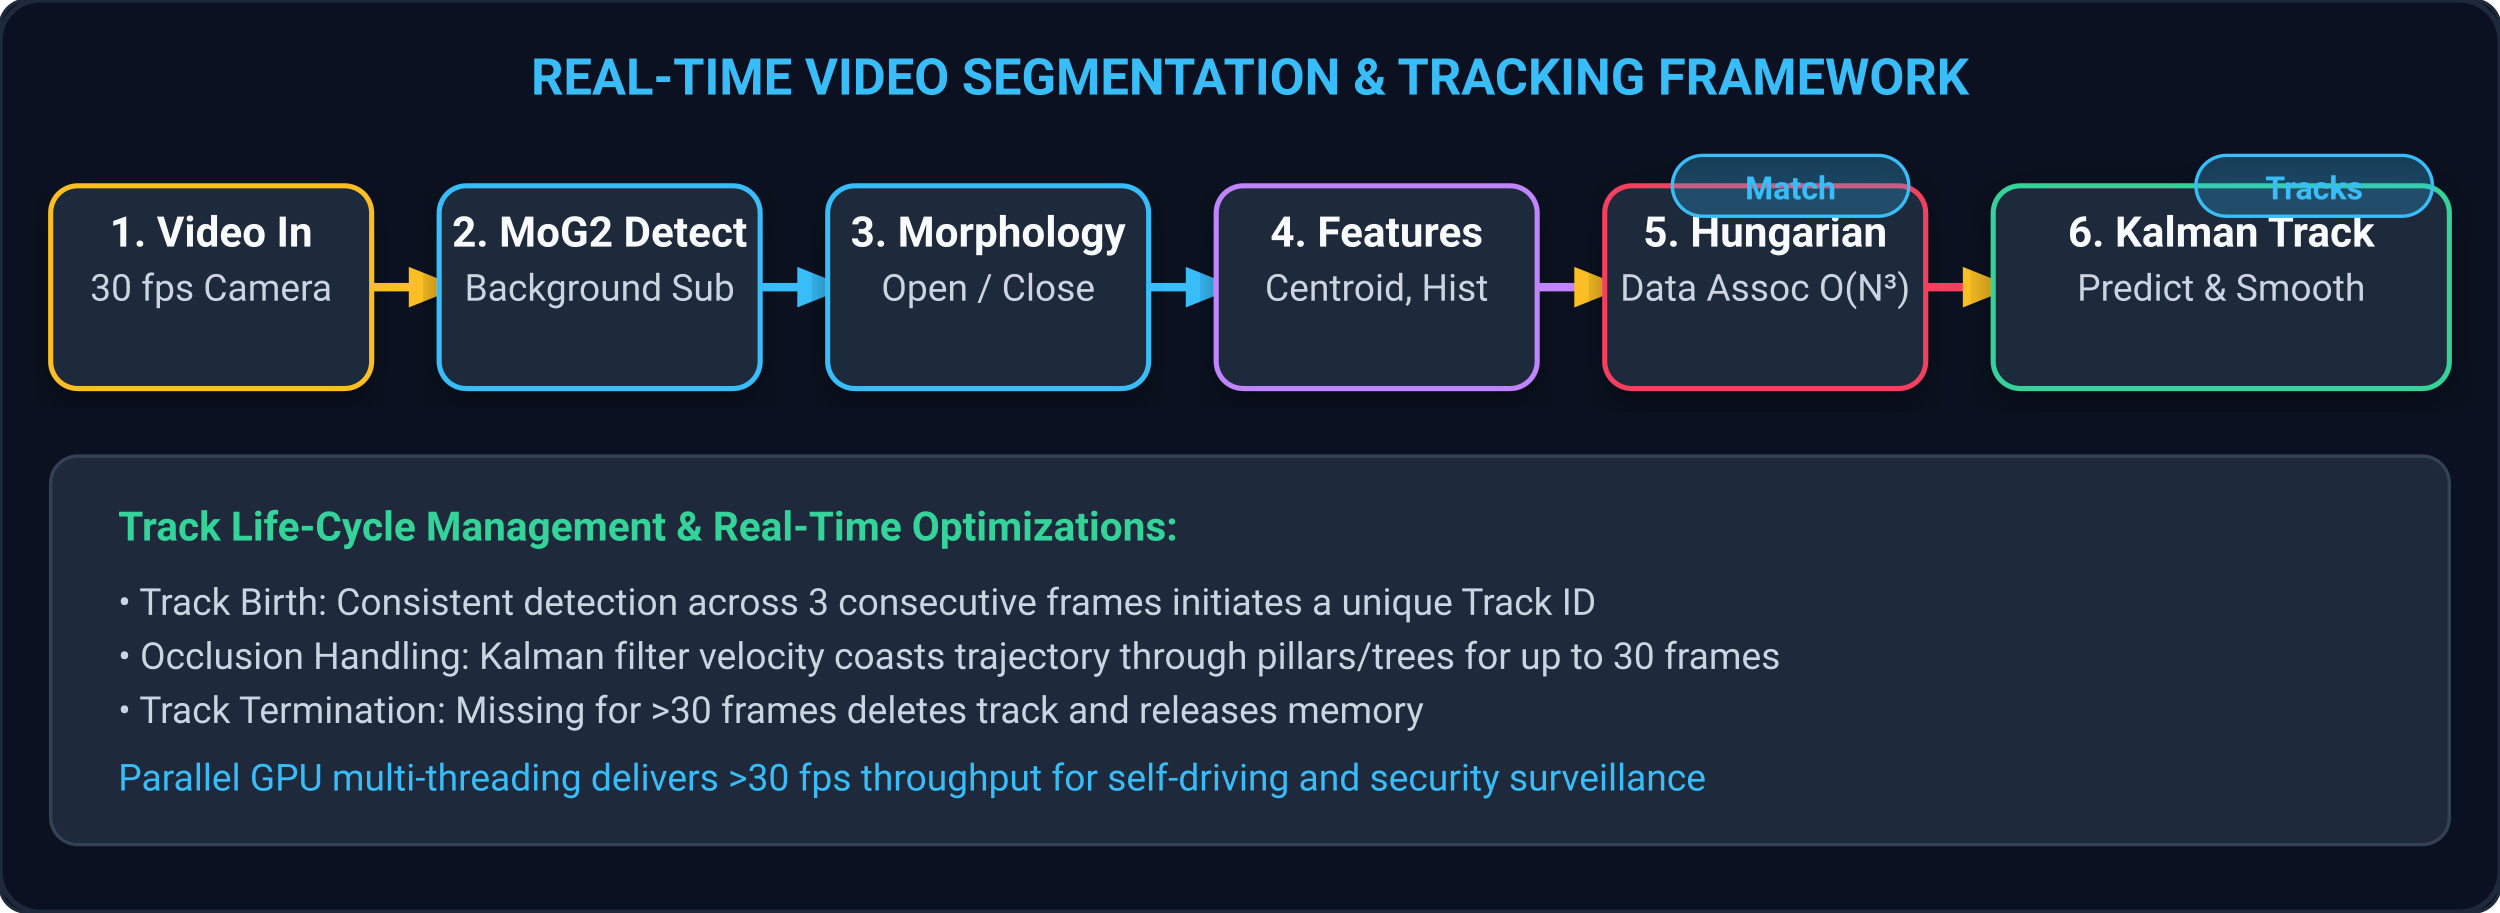
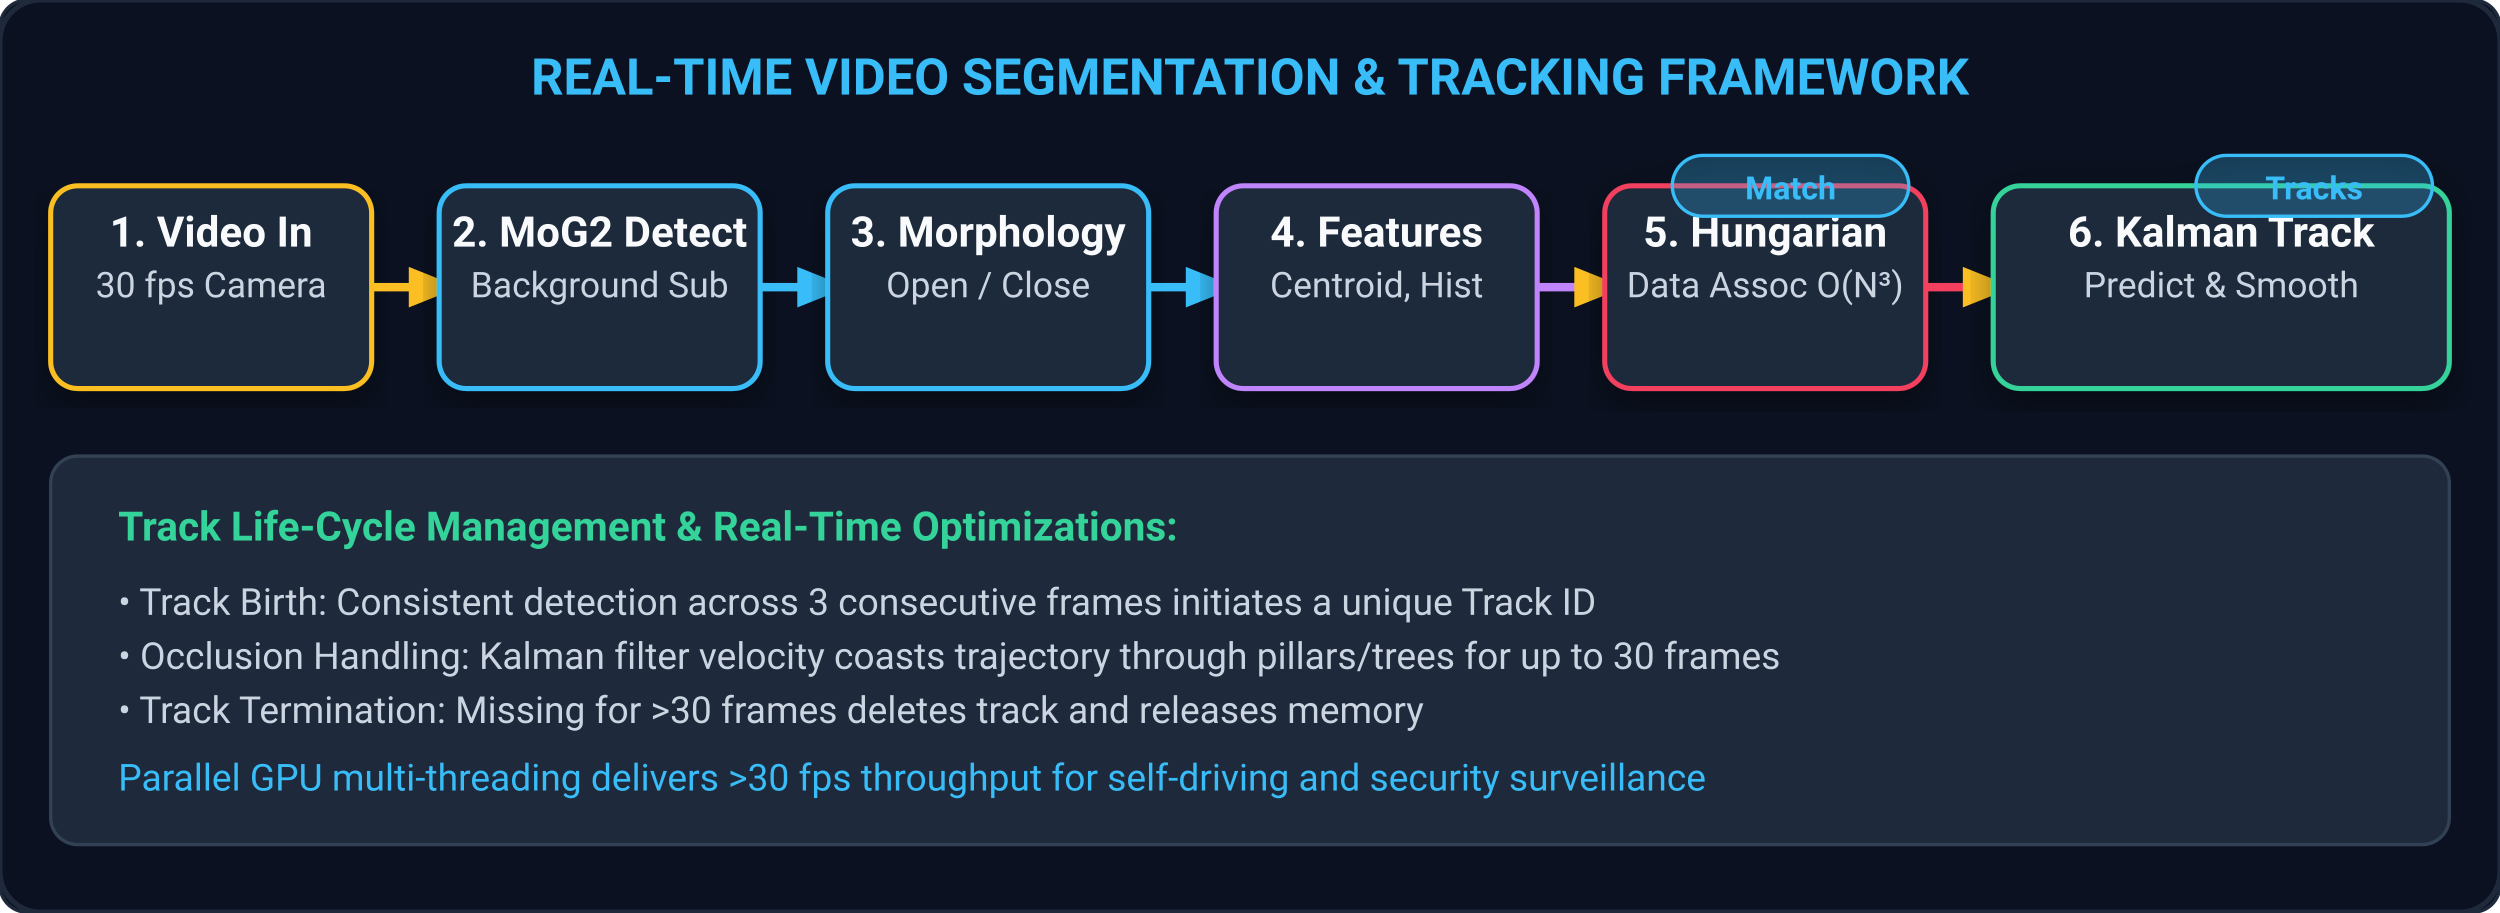
- <svg xmlns="http://www.w3.org/2000/svg" viewBox="0 0 740 270" width="100%" height="auto" class="flowchart-svg" style="max-width: 100%; width: 100%; height: auto; display: block; margin: 0 auto; font-family: -apple-system, BlinkMacSystemFont, 'Segoe UI', Roboto, Helvetica, Arial, sans-serif;">
+ <svg xmlns="http://www.w3.org/2000/svg" viewBox="0 0 740 270" width="100%" height="270" class="flowchart-svg" style="max-width: 740px; width: 100%; height: auto; display: block; margin: 0 auto; font-family: -apple-system, BlinkMacSystemFont, 'Segoe UI', Roboto, Helvetica, Arial, sans-serif;">
  <rect width="100%" height="100%" fill="#0b1120" rx="8" stroke="#1e293b" stroke-width="1" />
  <defs>
    <linearGradient id="gradCard" x1="0%" y1="0%" x2="100%" y2="100%">
      <stop offset="0%" stop-color="#1e293b" />
      <stop offset="100%" stop-color="#0f172a" />
    </linearGradient>
    <linearGradient id="gradCyan" x1="0%" y1="0%" x2="100%" y2="100%">
      <stop offset="0%" stop-color="#38bdf8" />
      <stop offset="100%" stop-color="#0284c7" />
    </linearGradient>
    <linearGradient id="gradEmerald" x1="0%" y1="0%" x2="100%" y2="100%">
      <stop offset="0%" stop-color="#34d399" />
      <stop offset="100%" stop-color="#059669" />
    </linearGradient>
    <linearGradient id="gradAmber" x1="0%" y1="0%" x2="100%" y2="100%">
      <stop offset="0%" stop-color="#fbbf24" />
      <stop offset="100%" stop-color="#d97706" />
    </linearGradient>
    <linearGradient id="gradPurple" x1="0%" y1="0%" x2="100%" y2="100%">
      <stop offset="0%" stop-color="#c084fc" />
      <stop offset="100%" stop-color="#9333ea" />
    </linearGradient>
    <linearGradient id="gradRose" x1="0%" y1="0%" x2="100%" y2="100%">
      <stop offset="0%" stop-color="#fb7185" />
      <stop offset="100%" stop-color="#e11d48" />
    </linearGradient>
    <filter id="shadow" x="-5%" y="-5%" width="110%" height="115%">
      <feDropShadow dx="0" dy="4" stdDeviation="6" flood-color="#000000" flood-opacity="0.4" />
    </filter>
    <marker id="arrCyan" viewBox="0 0 10 10" refX="6" refY="5" markerWidth="6" markerHeight="6" orient="auto-start-reverse">
      <path d="M 0 1 L 10 5 L 0 9 z" fill="#38bdf8" />
    </marker>
    <marker id="arrEmerald" viewBox="0 0 10 10" refX="6" refY="5" markerWidth="6" markerHeight="6" orient="auto-start-reverse">
      <path d="M 0 1 L 10 5 L 0 9 z" fill="#34d399" />
    </marker>
    <marker id="arrAmber" viewBox="0 0 10 10" refX="6" refY="5" markerWidth="6" markerHeight="6" orient="auto-start-reverse">
      <path d="M 0 1 L 10 5 L 0 9 z" fill="#fbbf24" />
    </marker>
  </defs>
  <rect width="740" height="270" rx="12" fill="#0b1120" stroke="#1e293b" stroke-width="1.5" />
  <text x="370" y="28" font-size="15" font-weight="bold" fill="#38bdf8" text-anchor="middle">REAL-TIME VIDEO SEGMENTATION &amp; TRACKING FRAMEWORK</text>
  <g filter="url(#shadow)">
    <rect x="15" y="55" width="95" height="60" rx="8" fill="#1e293b" stroke="#fbbf24" stroke-width="1.5" />
    <text x="62.5" y="73" font-size="12.5" font-weight="700" fill="#f8fafc" text-anchor="middle">1. Video In</text>
-     <text font-size="11" fill="#cbd5e1" text-anchor="middle">
-       <tspan x="62.5" y="89">30 fps Camera</tspan>
-     </text>
+     <text x="62.5" y="88" font-size="10.5" fill="#cbd5e1" text-anchor="middle">30 fps Camera</text>
  </g>
  <line x1="110" y1="85" x2="130" y2="85" stroke="#fbbf24" stroke-width="2.5" marker-end="url(#arrAmber)" />
  <g filter="url(#shadow)">
    <rect x="130" y="55" width="95" height="60" rx="8" fill="#1e293b" stroke="#38bdf8" stroke-width="1.5" />
    <text x="177.5" y="73" font-size="12.5" font-weight="700" fill="#f8fafc" text-anchor="middle">2. MoG2 Detect</text>
-     <text font-size="11" fill="#cbd5e1" text-anchor="middle">
-       <tspan x="177.5" y="89">Background Sub</tspan>
-     </text>
+     <text x="177.5" y="88" font-size="10.5" fill="#cbd5e1" text-anchor="middle">Background Sub</text>
  </g>
  <line x1="225" y1="85" x2="245" y2="85" stroke="#38bdf8" stroke-width="2.5" marker-end="url(#arrCyan)" />
  <g filter="url(#shadow)">
    <rect x="245" y="55" width="95" height="60" rx="8" fill="#1e293b" stroke="#38bdf8" stroke-width="1.5" />
    <text x="292.5" y="73" font-size="12.5" font-weight="700" fill="#f8fafc" text-anchor="middle">3. Morphology</text>
-     <text font-size="11" fill="#cbd5e1" text-anchor="middle">
-       <tspan x="292.5" y="89">Open / Close</tspan>
-     </text>
+     <text x="292.5" y="88" font-size="10.5" fill="#cbd5e1" text-anchor="middle">Open / Close</text>
  </g>
  <line x1="340" y1="85" x2="360" y2="85" stroke="#38bdf8" stroke-width="2.5" marker-end="url(#arrCyan)" />
  <g filter="url(#shadow)">
    <rect x="360" y="55" width="95" height="60" rx="8" fill="#1e293b" stroke="#c084fc" stroke-width="1.5" />
    <text x="407.5" y="73" font-size="12.5" font-weight="700" fill="#f8fafc" text-anchor="middle">4. Features</text>
-     <text font-size="11" fill="#cbd5e1" text-anchor="middle">
-       <tspan x="407.5" y="89">Centroid, Hist</tspan>
-     </text>
+     <text x="407.5" y="88" font-size="10.5" fill="#cbd5e1" text-anchor="middle">Centroid, Hist</text>
  </g>
  <line x1="455" y1="85" x2="475" y2="85" stroke="#c084fc" stroke-width="2.5" marker-end="url(#arrAmber)" />
  <g filter="url(#shadow)">
    <rect x="475" y="55" width="95" height="60" rx="8" fill="#1e293b" stroke="#f43f5e" stroke-width="1.5" />
    <text x="522.5" y="73" font-size="12.5" font-weight="700" fill="#f8fafc" text-anchor="middle">5. Hungarian</text>
-     <text font-size="11" fill="#cbd5e1" text-anchor="middle">
-       <tspan x="522.5" y="89">Data Assoc O(N³)</tspan>
-     </text>
+     <text x="522.5" y="88" font-size="10.5" fill="#cbd5e1" text-anchor="middle">Data Assoc O(N³)</text>
    <rect x="495" y="46" width="70" height="18" rx="9" fill="#38bdf8" fill-opacity="0.25" stroke="#38bdf8" stroke-width="1" />
    <text x="530" y="59" font-size="9.5" font-weight="700" fill="#38bdf8" text-anchor="middle">Match</text>
  </g>
  <line x1="570" y1="85" x2="590" y2="85" stroke="#f43f5e" stroke-width="2.5" marker-end="url(#arrAmber)" />
  <g filter="url(#shadow)">
    <rect x="590" y="55" width="135" height="60" rx="8" fill="#1e293b" stroke="#34d399" stroke-width="1.5" />
    <text x="657.5" y="73" font-size="12.5" font-weight="700" fill="#f8fafc" text-anchor="middle">6. Kalman Track</text>
-     <text font-size="11" fill="#cbd5e1" text-anchor="middle">
-       <tspan x="657.5" y="89">Predict &amp; Smooth</tspan>
-     </text>
+     <text x="657.5" y="88" font-size="10.5" fill="#cbd5e1" text-anchor="middle">Predict &amp; Smooth</text>
    <rect x="650" y="46" width="70" height="18" rx="9" fill="#38bdf8" fill-opacity="0.25" stroke="#38bdf8" stroke-width="1" />
    <text x="685" y="59" font-size="9.5" font-weight="700" fill="#38bdf8" text-anchor="middle">Tracks</text>
  </g>
  <rect x="15" y="135" width="710" height="115" rx="8" fill="#1e293b" stroke="#334155" />
  <text x="35" y="160" font-size="12" font-weight="bold" fill="#34d399">Track Life-Cycle Management &amp; Real-Time Optimizations:</text>
  <text x="35" y="182" font-size="11" fill="#cbd5e1">• Track Birth: Consistent detection across 3 consecutive frames initiates a unique Track ID</text>
  <text x="35" y="198" font-size="11" fill="#cbd5e1">• Occlusion Handling: Kalman filter velocity coasts trajectory through pillars/trees for up to 30 frames</text>
  <text x="35" y="214" font-size="11" fill="#cbd5e1">• Track Termination: Missing for &gt;30 frames deletes track and releases memory</text>
  <text x="35" y="234" font-size="11" fill="#38bdf8">Parallel GPU multi-threading delivers &gt;30 fps throughput for self-driving and security surveillance</text>
</svg>
